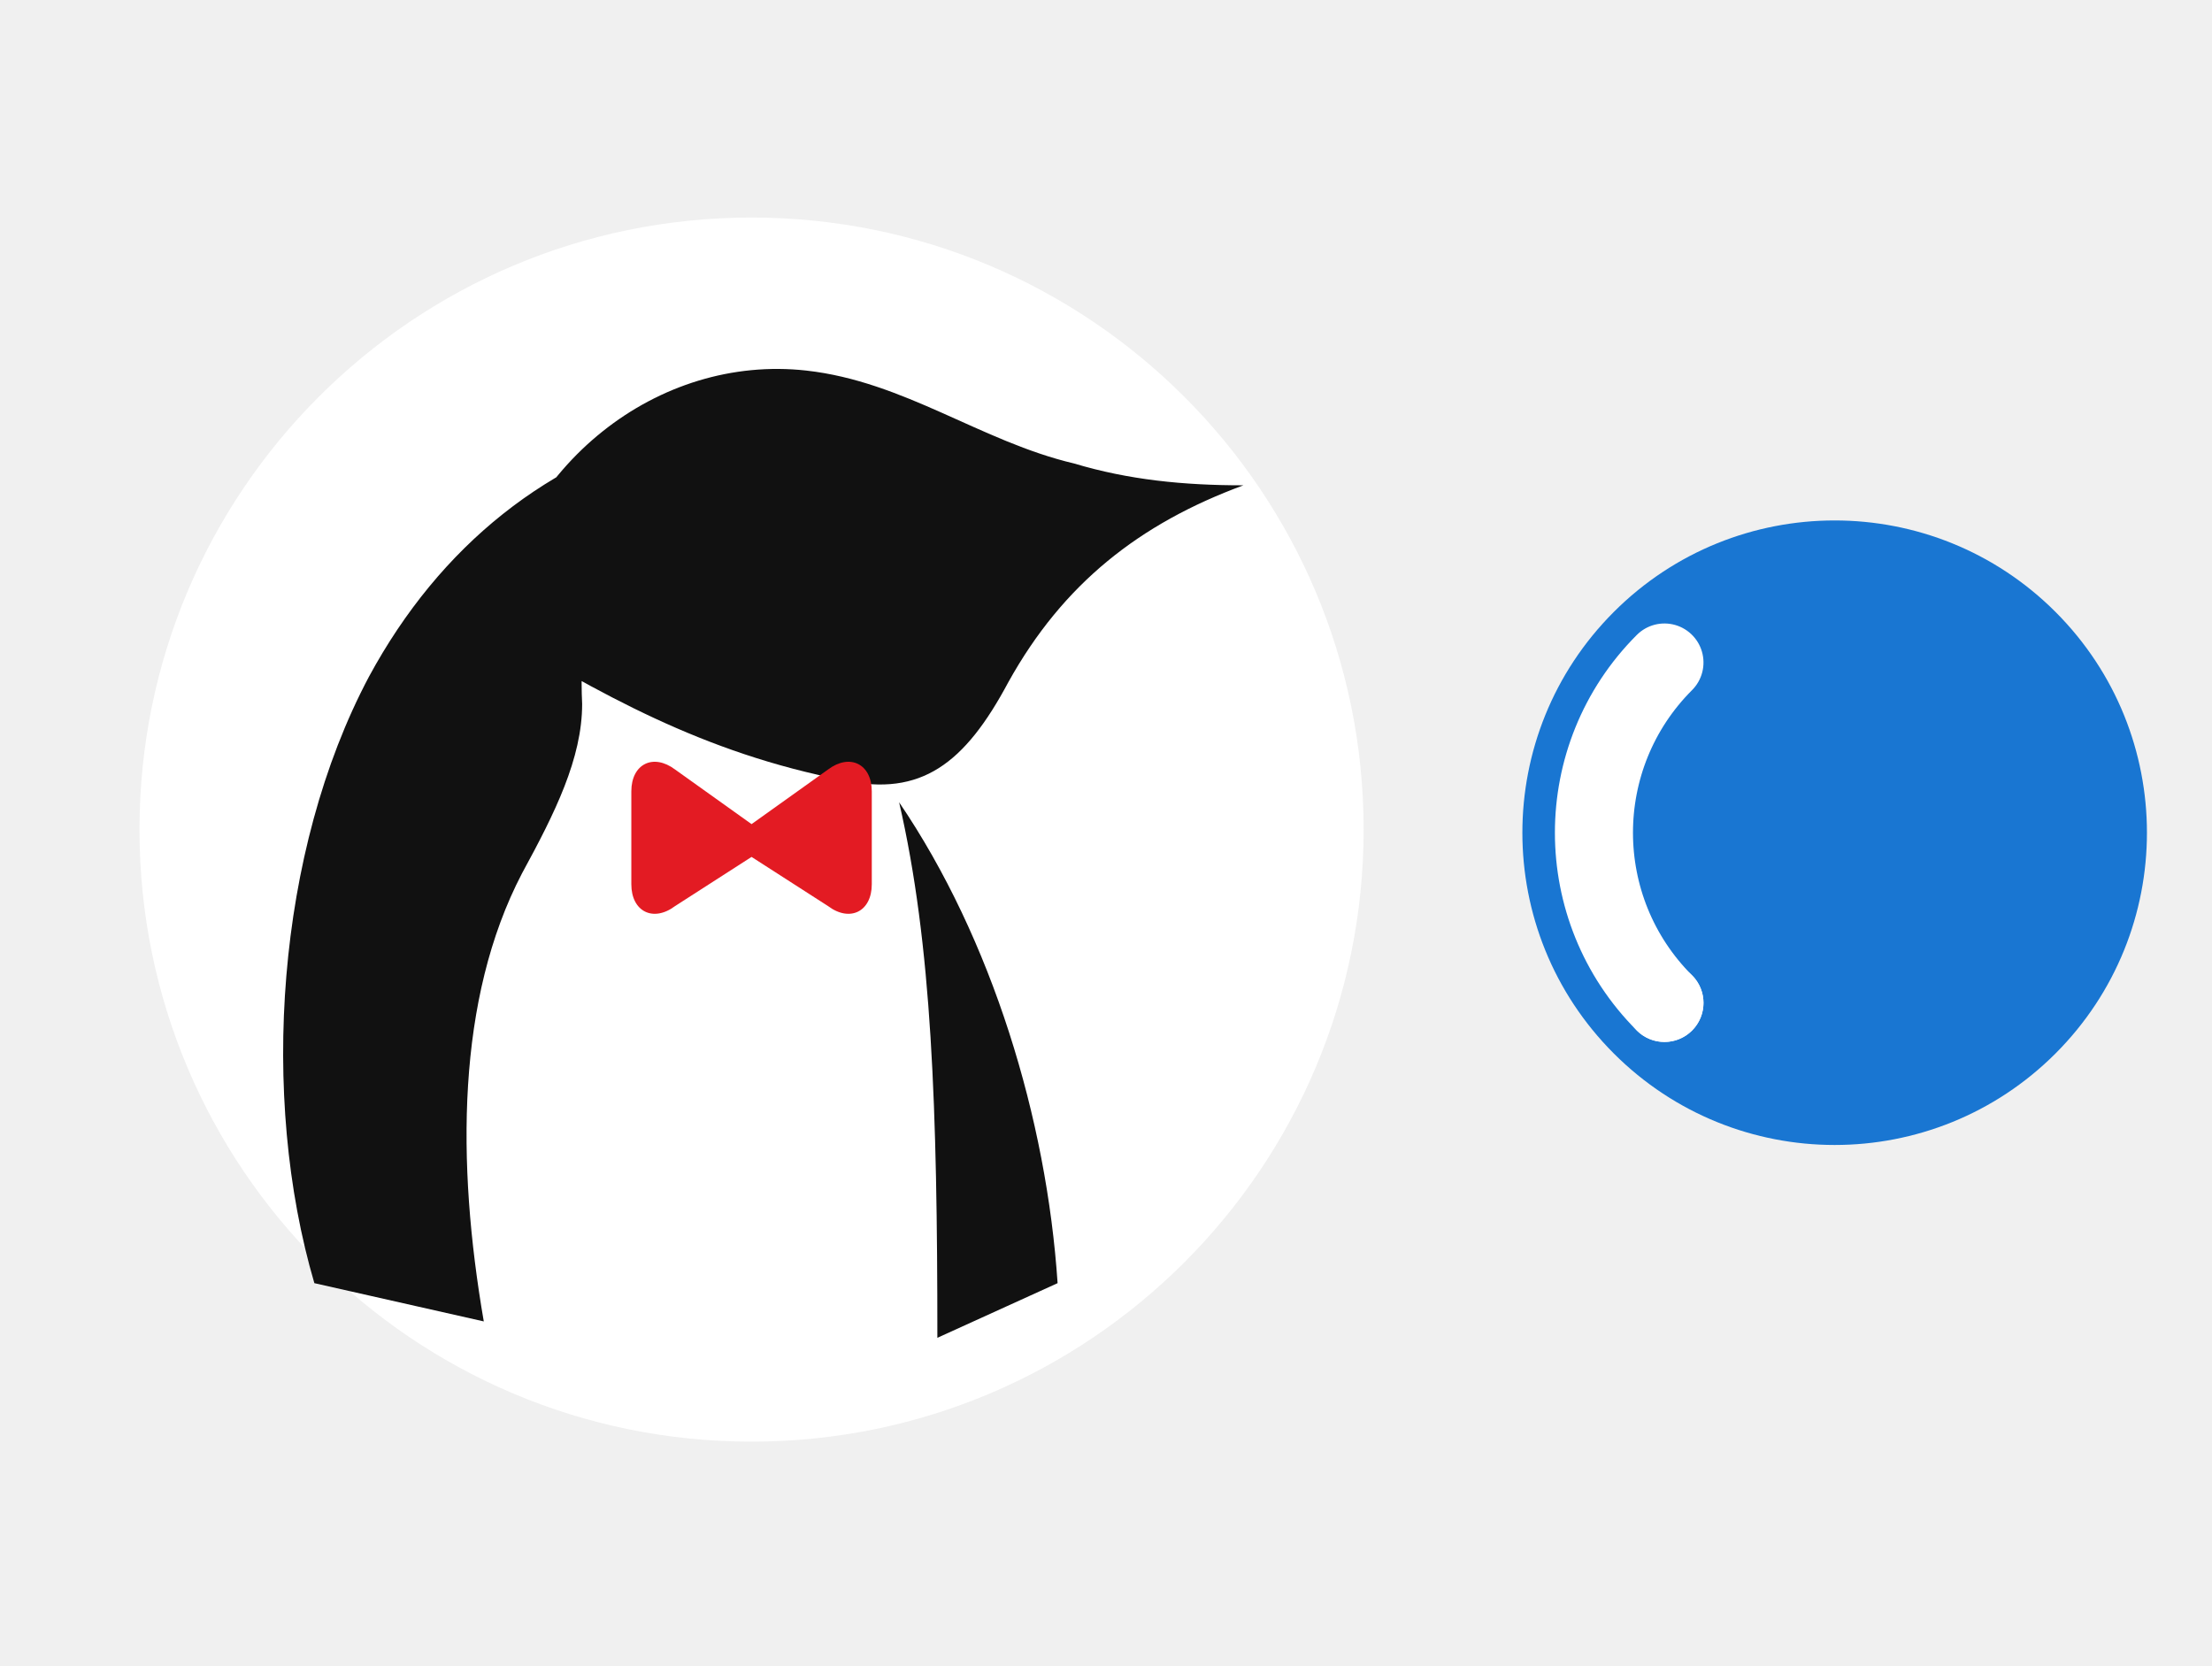
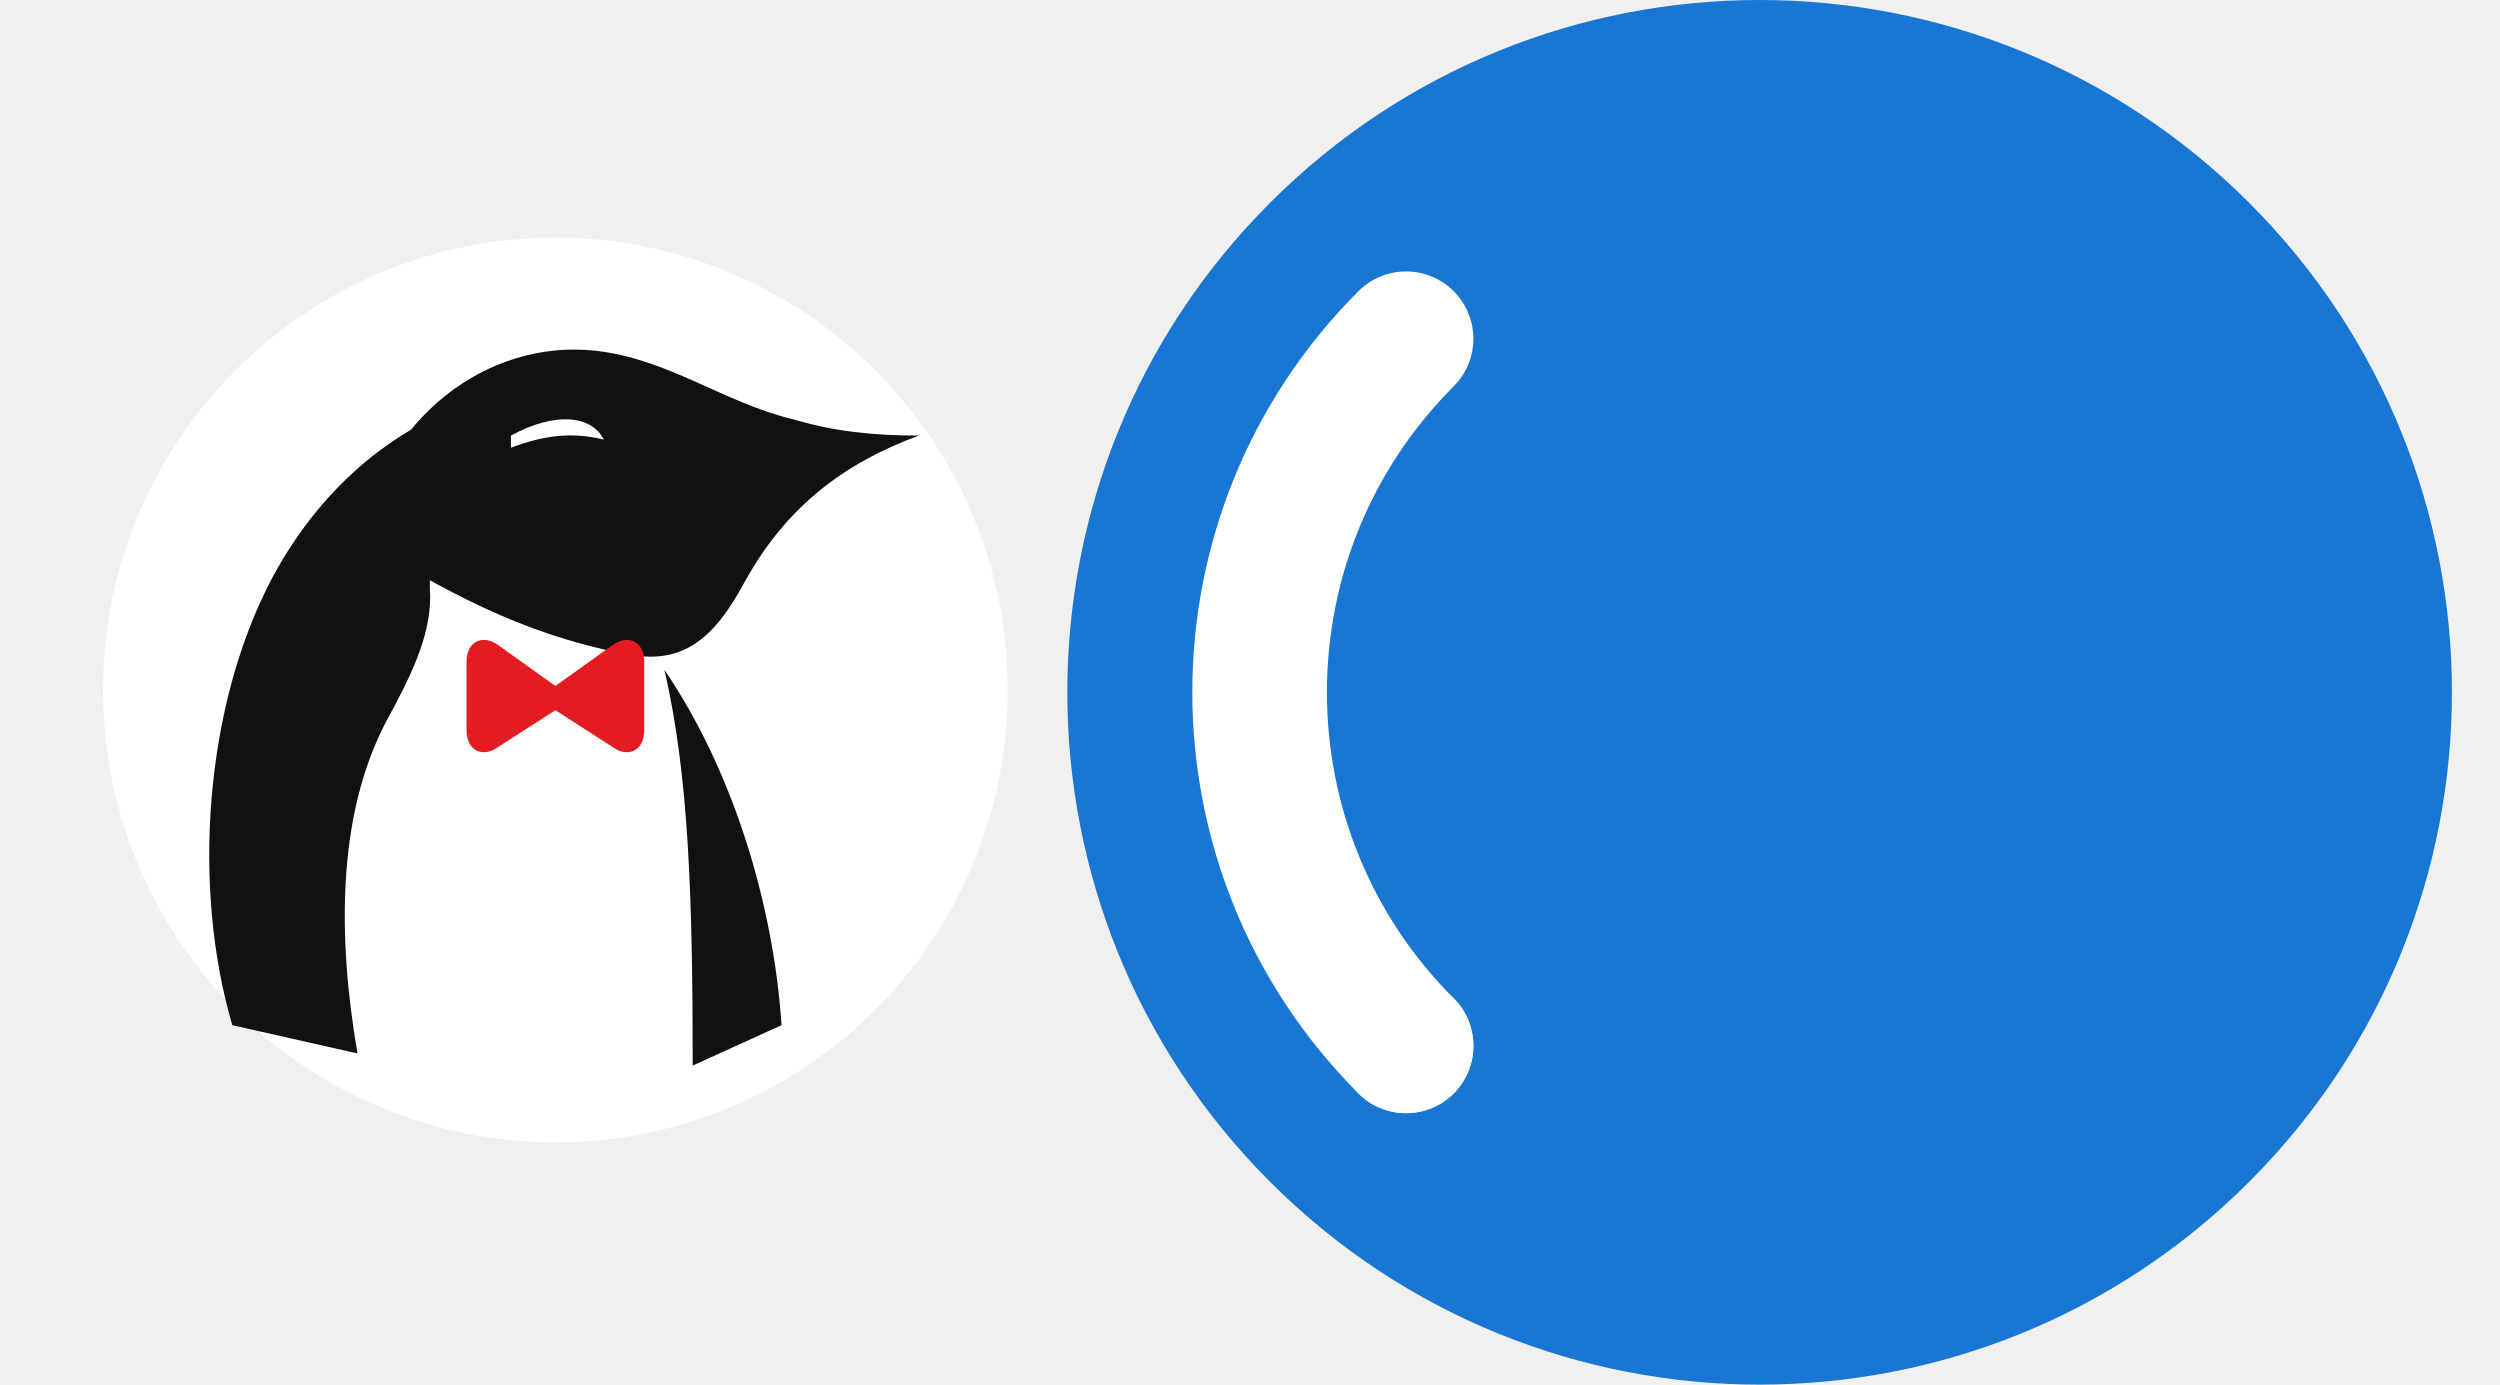
- <svg xmlns="http://www.w3.org/2000/svg" viewBox="0 0 340 256">
-   <g transform="translate(8 20) scale(.84)">
+ <svg xmlns="http://www.w3.org/2000/svg" viewBox="0 0 520 288">
+   <g transform="translate(8 36) scale(.84)">
    <circle cx="128" cy="128" r="112" fill="#fff" />
    <path fill="#111" d="M48 211c-10-34-7-79 10-111 13-24 33-40 58-46-13 13-20 31-19 51 0 10-5 20-11 31-12 23-12 53-7 82ZM80 91c5-30 31-50 58-47 18 2 32 13 49 17 10 3 20 4 31 4-19 7-33 18-43 36-8 15-16 21-30 18-26-5-45-16-65-28Zm75 32c17 25 27 58 29 88l-22 10c0-42-1-72-7-98Z" />
+     <path fill="#fff" d="M117 65c11-6 20-5 23 1-8-2-15-1-23 2Z" />
    <path fill="#e31b23" d="M106 121c0-5 4-7 8-4l14 10 14-10c4-3 8-1 8 4v17c0 5-4 7-8 4l-14-9-14 9c-4 3-8 1-8-4Z" />
  </g>
-   <g transform="rotate(225 282 128)">
-     <circle cx="282" cy="128" r="48" fill="#1976d2" />
-     <path fill="none" stroke="#fff" stroke-width="12" stroke-linecap="round" d="M282 91a37 37 0 0 1 37 37" />
-     <circle cx="282" cy="91" r="6" fill="#fff" />
+   <g transform="rotate(225 366 144)">
+     <circle cx="366" cy="144" r="144" fill="#1976d2" />
+     <path fill="none" stroke="#fff" stroke-width="28" stroke-linecap="round" d="M366 40a104 104 0 0 1 104 104" />
+     <circle cx="366" cy="40" r="14" fill="#fff" />
  </g>
</svg>
